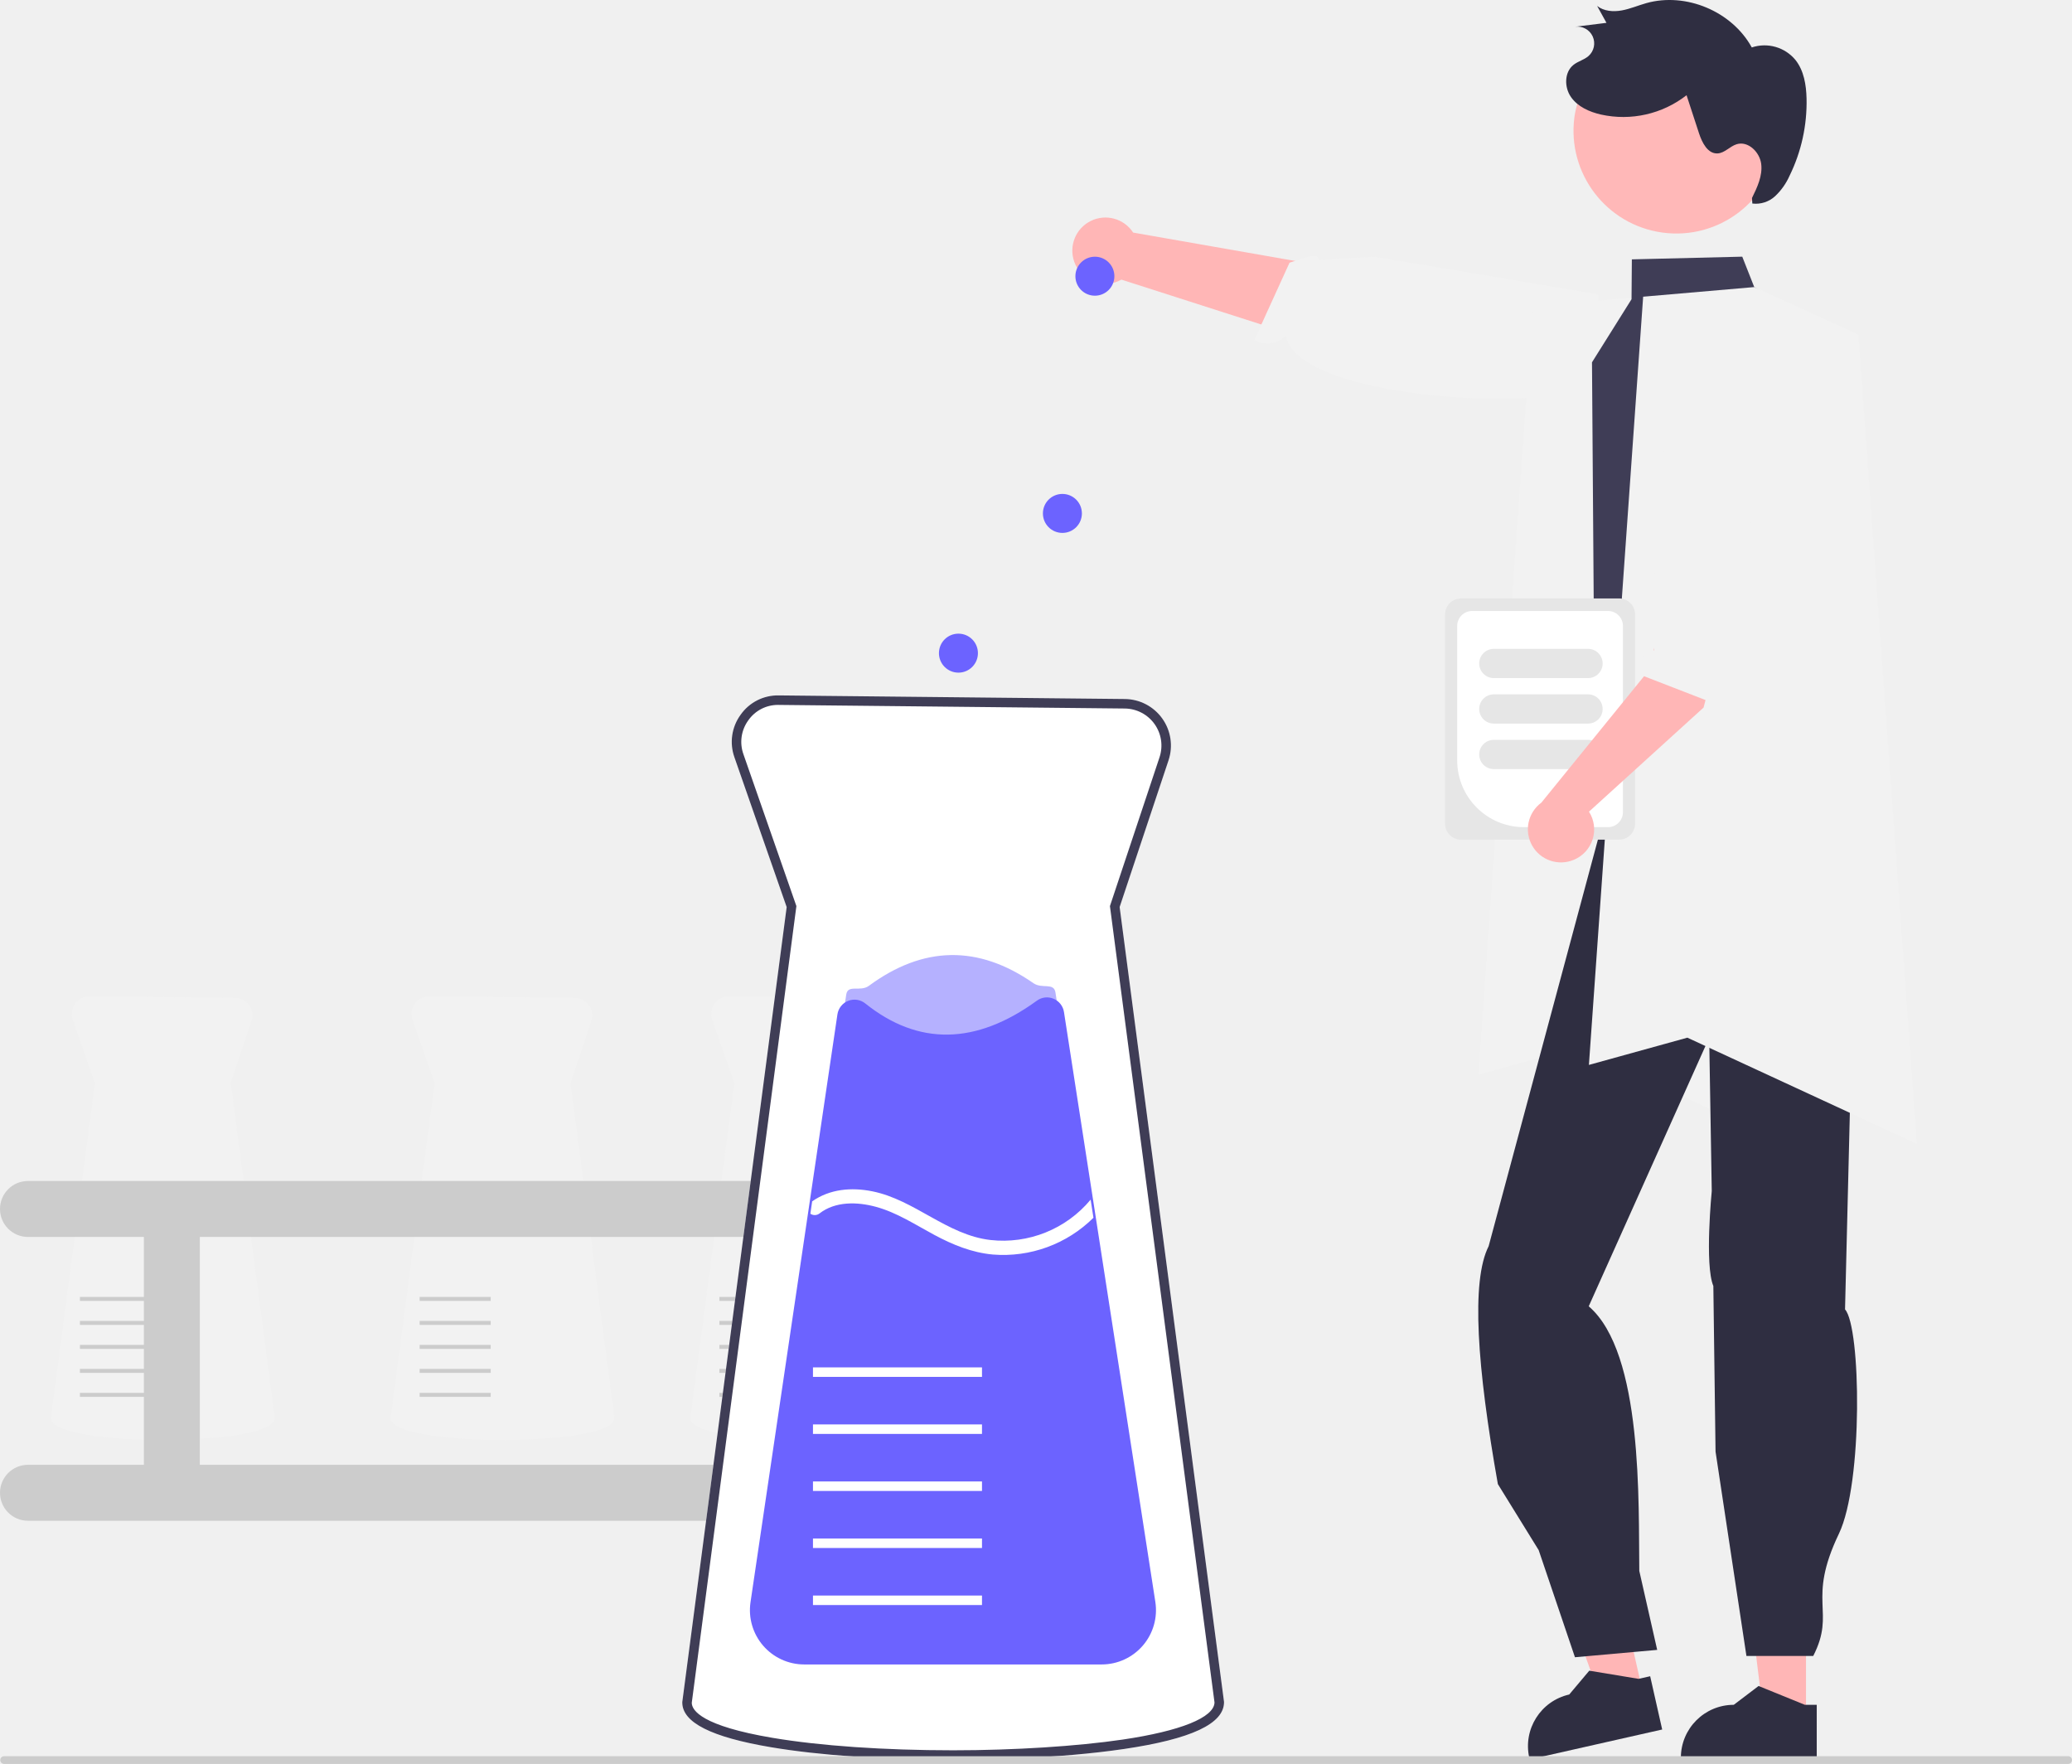
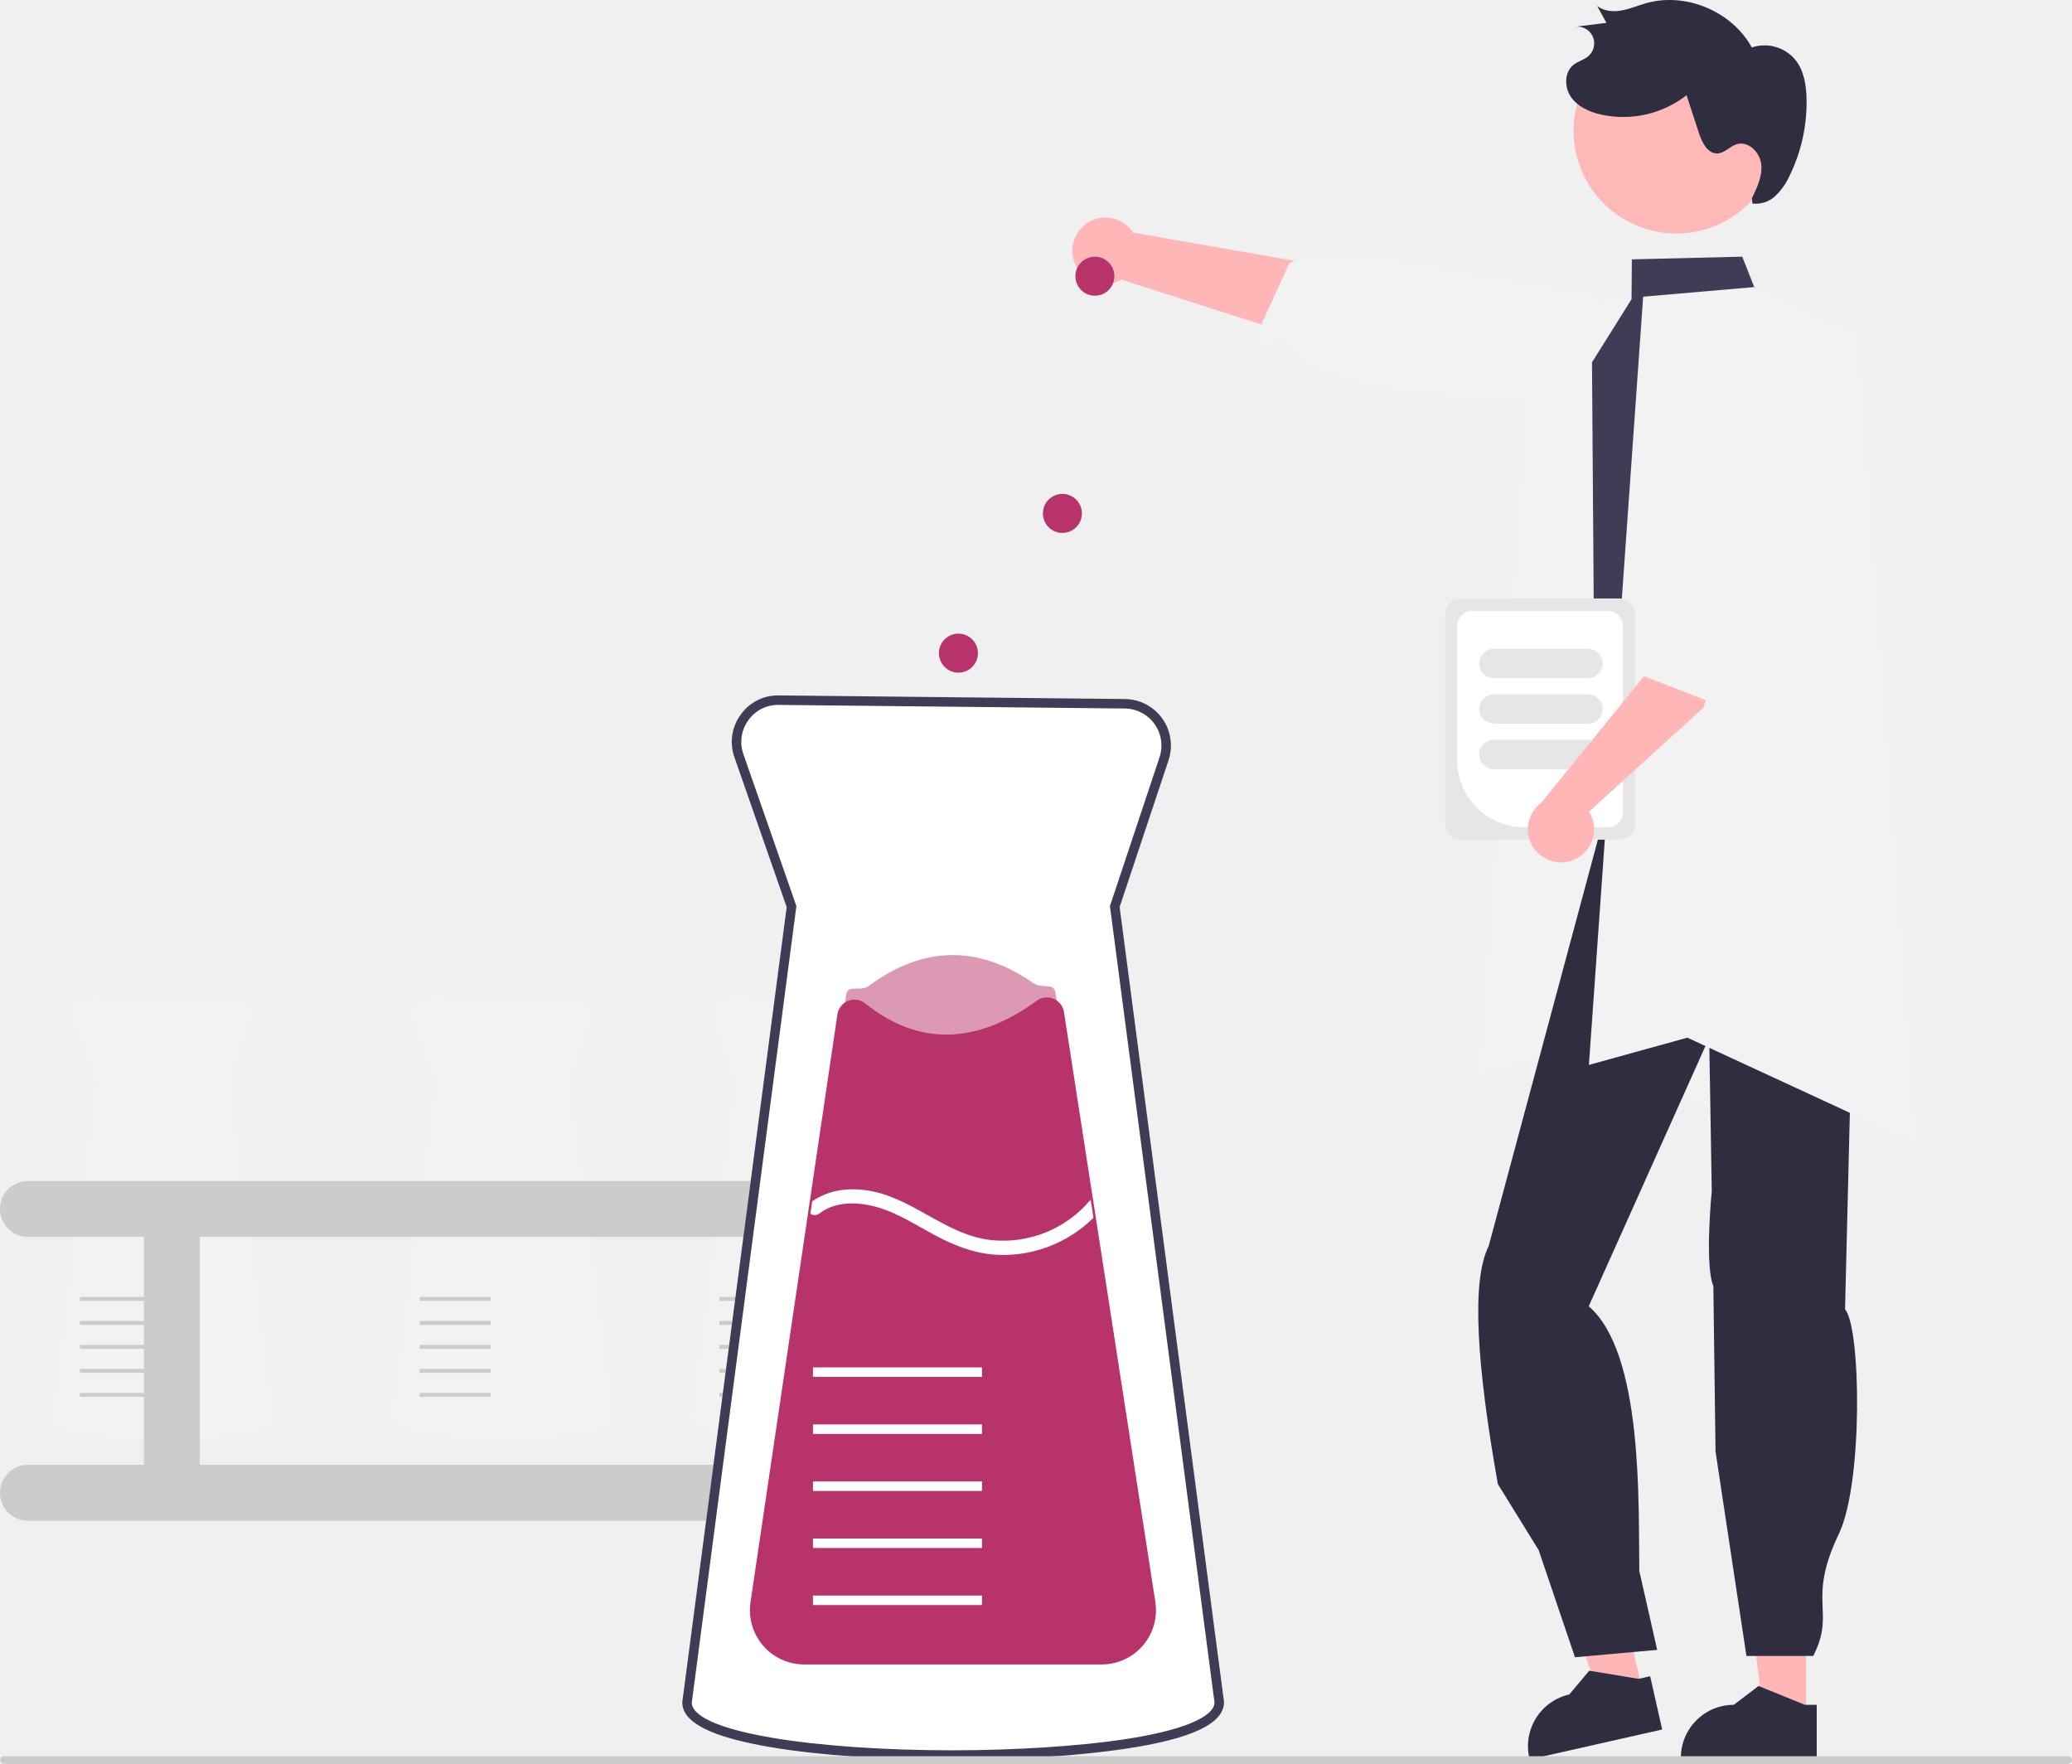
<svg xmlns="http://www.w3.org/2000/svg" data-name="Layer 1" width="637.748" height="542.828" viewBox="0 0 637.748 542.828">
  <path d="M611.767,259.126A10.132,10.132,0,0,0,626.293,264.637l87.876,28.188,29.084-22.818L629.904,250.16a10.187,10.187,0,0,0-18.138,8.966Z" transform="translate(-281.1258 -178.5859)" fill="#ffb6b6" />
  <path d="M774.531,296.795s-.796-1.953-11.311,2.296c-13.052,5.274-82.537,1.748-86.388-17.198a7.96,7.96,0,0,1-9.661,1.375l10.862-23.842c5.654-1.807,8.727-3.145,9.092-.842l17-1L772.976,269.175l1.903,23.766Z" transform="translate(-281.1258 -178.5859)" fill="#f2f2f2" />
  <polygon points="471.753 94.306 505.945 91.346 538 105.999 556 354.999 485.362 322.331 455.055 330.716 471.753 94.306" fill="#f2f2f2" />
  <polygon points="555.874 528.874 542.905 528.873 536.735 478.848 555.876 478.849 555.874 528.874" fill="#ffb6b6" />
  <path d="M840.307,720.031l-41.819-.002v-.529a16.278,16.278,0,0,1,16.277-16.277h.001l7.639-5.795,14.252,5.796,3.651 0Z" transform="translate(-281.1258 -178.5859)" fill="#2f2e41" />
  <polygon points="505.615 520.701 492.964 523.557 475.926 476.12 494.598 471.904 505.615 520.701" fill="#ffb6b6" />
  <path d="M792.736,710.821l-40.792,9.21-.117-.516A16.278,16.278,0,0,1,764.12,700.053l.001-0,6.175-7.335,15.179,2.514,3.561-.804Z" transform="translate(-281.1258 -178.5859)" fill="#2f2e41" />
  <path d="M853.426,401.633c6.081,18.339,5.438,38.246-1.462,59.612l-2.949,120.293c4.876,5.366,5.621,53.38-1.889,69.047-10.03,20.921-.806,23.718-7.896,37.598H818.665l-9.505-62.881-.677-50.969c-2.731-6.467-.489-29.225-.489-29.225L807.205,497.917,770.126,580.585c16.799,14.379,15.287,60.826,15.564,81.427l5.508,24.309-25.31,2.263-11.169-32.967-12.558-20.315c-6.399-35.996-8.297-62.422-2.841-73.216l37.222-138.486Z" transform="translate(-281.1258 -178.5859)" fill="#2f2e41" />
  <path d="M856.061,395.512l-3.39-6.78c-4.15-25.71-8.25-49.69-2.68-71.26.35-18.83-5.47-36.52-21.63-46.18l-7.29-4.36-3.69-9.36-33.98.83-.1,12.27-12.17,19.41v.08l.76,105.62,3.36,10.9-5.07,12.68,2.69,8.09,66.99-10.71,7.79-1.25a13.918,13.918,0,0,0,2.59-1.13,14.232,14.232,0,0,0,6.22-6.95c.07-.17.13-.33.19-.5a13.934,13.934,0,0,0,.9-4.3A14.303,14.303,0,0,0,856.061,395.512Z" transform="translate(-281.1258 -178.5859)" fill="#3f3d56" />
  <path d="M857.551,402.612a13.934,13.934,0,0,1-.9,4.3l-6.41,7.45a13.918,13.918,0,0,1-2.59,1.13l-7.79,1.25,11.27-21.19-24.77-54.23Z" transform="translate(-281.1258 -178.5859)" opacity="0.2" />
  <path d="M331.253,621.713a148.84,148.84,0,0,1-23.52-1.628c-7.248-1.226-10.924-2.967-10.924-5.176l.003-.04L310.334,511.919l-6.81-19.522a5.409,5.409,0,0,1,5.163-7.19l44.784.466a5.409,5.409,0,0,1,5.075,7.119l-6.375,19.124,13.522,102.953C365.697,620.281,344.046,621.713,331.253,621.713Z" transform="translate(-281.1258 -178.5859)" fill="#f2f2f2" />
  <rect x="24.602" y="428.635" width="21.876" height="1.23" fill="#ccc" />
  <rect x="24.602" y="421.254" width="21.876" height="1.23" fill="#ccc" />
  <rect x="24.602" y="413.874" width="21.876" height="1.23" fill="#ccc" />
  <rect x="24.602" y="406.493" width="21.876" height="1.23" fill="#ccc" />
  <rect x="24.602" y="399.112" width="21.876" height="1.23" fill="#ccc" />
  <path d="M528.073,621.713a148.84,148.84,0,0,1-23.52-1.628c-7.248-1.226-10.924-2.967-10.924-5.176l.003-.04L507.154,511.919l-6.81-19.522a5.409,5.409,0,0,1,5.163-7.19l44.784.466a5.409,5.409,0,0,1,5.075,7.119l-6.375,19.124,13.522,102.953C562.516,620.281,540.865,621.713,528.073,621.713Z" transform="translate(-281.1258 -178.5859)" fill="#f2f2f2" />
  <rect x="221.422" y="428.635" width="21.876" height="1.23" fill="#ccc" />
  <rect x="221.422" y="421.254" width="21.876" height="1.23" fill="#ccc" />
  <rect x="221.422" y="413.874" width="21.876" height="1.23" fill="#ccc" />
  <rect x="221.422" y="406.493" width="21.876" height="1.23" fill="#ccc" />
  <rect x="221.422" y="399.112" width="21.876" height="1.23" fill="#ccc" />
  <path d="M435.814,621.713a148.84,148.84,0,0,1-23.52-1.628c-7.248-1.226-10.924-2.967-10.924-5.176l.003-.04L414.895,511.919l-6.81-19.522a5.409,5.409,0,0,1,5.163-7.19l44.784.466a5.409,5.409,0,0,1,5.075,7.119l-6.375,19.124,13.522,102.953C470.257,620.281,448.606,621.713,435.814,621.713Z" transform="translate(-281.1258 -178.5859)" fill="#f2f2f2" />
  <rect x="129.163" y="428.635" width="21.876" height="1.23" fill="#ccc" />
  <rect x="129.163" y="421.254" width="21.876" height="1.23" fill="#ccc" />
  <rect x="129.163" y="413.874" width="21.876" height="1.23" fill="#ccc" />
  <rect x="129.163" y="406.493" width="21.876" height="1.23" fill="#ccc" />
  <rect x="129.163" y="399.112" width="21.876" height="1.23" fill="#ccc" />
  <path d="M581.275,629.363H539.451V559.246h41.824a8.611,8.611,0,0,0,0-17.222H289.737a8.611,8.611,0,0,0,0,17.222h35.674v70.117H289.737a8.611,8.611,0,0,0,0,17.222H581.275a8.611,8.611,0,1,0,0-17.222Zm-238.644,0V559.246h179.598v70.117Z" transform="translate(-281.1258 -178.5859)" fill="#ccc" />
  <path d="M574.502,720.147c-21.392,0-41.344-1.383-56.178-3.892-18.3-3.095-27.197-7.594-27.197-13.751l.01-.194,32.12-244.578L507.177,411.632a14.157,14.157,0,0,1,1.891-13.075,13.998,13.998,0,0,1,11.802-5.968L627.357,393.698A14.325,14.325,0,0,1,640.798,412.553l-15.053,45.161,32.126,244.6v.094c.004,6.639-10.068,11.353-30.79,14.411C606.723,719.823,583.529,720.147,574.502,720.147Z" transform="translate(-281.1258 -178.5859)" fill="#fff" />
  <path d="M574.502,720.147c-21.392,0-41.344-1.383-56.178-3.892-18.3-3.095-27.197-7.594-27.197-13.751l.01-.194,32.12-244.578L507.177,411.632a14.157,14.157,0,0,1,1.891-13.075,13.998,13.998,0,0,1,11.802-5.968L627.357,393.698A14.325,14.325,0,0,1,640.798,412.553l-15.053,45.161,32.126,244.6v.094c.004,6.639-10.068,11.353-30.79,14.411C606.723,719.823,583.529,720.147,574.502,720.147ZM520.575,395.511a11.127,11.127,0,0,0-9.131,4.752,11.263,11.263,0,0,0-1.504,10.404l16.31,46.755-.045.344L494.048,702.599c.006,2.398,3.223,7.128,24.765,10.77,14.678,2.484,34.455,3.852,55.689,3.852,18.665,0,38.16-1.233,52.15-3.297,17.872-2.637,28.167-6.799,28.291-11.429L622.756,457.428l15.266-45.8a11.4,11.4,0,0,0-10.695-15.004l-106.504-1.109C520.74,395.512,520.657,395.511,520.575,395.511Z" transform="translate(-281.1258 -178.5859)" fill="#3f3d56" />
-   <path d="M635.205,672.578H513.8l19.245-130.138.524-3.587,8.018-54.177c.489-3.305,4.294-.738,6.984-2.719,16.702-12.3,33.604-12.656,50.653-.801,2.635,1.832,6.276-.312,6.767,2.86l8.423,54.341.814,5.256Z" transform="translate(-281.1258 -178.5859)" fill="#6c63ff" opacity="0.5" />
-   <path d="M620.221,690.802H528.654A16.706,16.706,0,0,1,512.128,671.651l26.753-180.909a5.309,5.309,0,0,1,8.586-3.347c16.305,13.062,34.075,12.767,52.816-.87a5.212,5.212,0,0,1,5.102-.594,5.298,5.298,0,0,1,3.226,4.107l28.12,181.5a16.707,16.707,0,0,1-16.51,19.264Z" transform="translate(-281.1258 -178.5859)" fill="#6c63ff" />
+   <path d="M635.205,672.578H513.8l19.245-130.138.524-3.587,8.018-54.177c.489-3.305,4.294-.738,6.984-2.719,16.702-12.3,33.604-12.656,50.653-.801,2.635,1.832,6.276-.312,6.767,2.86l8.423,54.341.814,5.256Z" transform="translate(-281.1258 -178.5859)" fill="#b8336a" opacity="0.5" />
+   <path d="M620.221,690.802H528.654A16.706,16.706,0,0,1,512.128,671.651l26.753-180.909a5.309,5.309,0,0,1,8.586-3.347c16.305,13.062,34.075,12.767,52.816-.87a5.212,5.212,0,0,1,5.102-.594,5.298,5.298,0,0,1,3.226,4.107l28.12,181.5a16.707,16.707,0,0,1-16.51,19.264Z" transform="translate(-281.1258 -178.5859)" fill="#b8336a" />
  <rect x="250.227" y="491.007" width="52.024" height="2.925" fill="#fff" />
  <rect x="250.227" y="473.454" width="52.024" height="2.925" fill="#fff" />
  <rect x="250.227" y="455.902" width="52.024" height="2.925" fill="#fff" />
  <rect x="250.227" y="438.349" width="52.024" height="2.925" fill="#fff" />
  <rect x="250.227" y="420.796" width="52.024" height="2.925" fill="#fff" />
  <path d="M617.682,553.336a39.42,39.42,0,0,1-30.936,11.321c-6.465-.585-12.36-2.999-18.035-6.041-5.865-3.145-11.541-6.904-18.035-8.659-5.69-1.536-12.433-1.741-17.319,2.062a2.374,2.374,0,0,1-2.808.073l.556-3.803c5.441-3.803,12.053-4.388,18.533-3.086,13.047,2.633,22.95,13.428,36.319,14.978A35.034,35.034,0,0,0,616.804,547.778l.015-.015Z" transform="translate(-281.1258 -178.5859)" fill="#fff" />
  <path d="M918.874,720.224a1.186,1.186,0,0,1-1.19,1.19h-635.29a1.19,1.19,0,0,1,0-2.38h635.29A1.187,1.187,0,0,1,918.874,720.224Z" transform="translate(-281.1258 -178.5859)" fill="#ccc" />
  <polygon points="505.753 91.306 539.945 88.346 572 102.999 590 351.999 519.362 319.331 489.055 327.716 505.753 91.306" fill="#f2f2f2" />
-   <circle cx="337" cy="84.999" r="6" fill="#6c63ff" />
-   <circle cx="327" cy="157.999" r="6" fill="#6c63ff" />
-   <circle cx="295" cy="200.999" r="6" fill="#6c63ff" />
+   <circle cx="337" cy="84.999" r="6" fill="#b8336a" />
+   <circle cx="327" cy="157.999" r="6" fill="#b8336a" />
+   <circle cx="295" cy="200.999" r="6" fill="#b8336a" />
  <path d="M725.911,432.072V367.663a4.923,4.923,0,0,1,4.917-4.917H779.472a4.923,4.923,0,0,1,4.917,4.917v64.409a4.923,4.923,0,0,1-4.917,4.917H730.829A4.923,4.923,0,0,1,725.911,432.072Z" transform="translate(-281.1258 -178.5859)" fill="#e6e6e6" />
  <path d="M729.643,412.618V371.21a4.61,4.61,0,0,1,4.605-4.605h41.805a4.61,4.61,0,0,1,4.605,4.605v57.316a4.61,4.61,0,0,1-4.605,4.605H750.155A20.536,20.536,0,0,1,729.643,412.618Z" transform="translate(-281.1258 -178.5859)" fill="#fff" />
  <path d="M736.411,382.763a4.505,4.505,0,0,1,4.5-4.5h29a4.5,4.5,0,0,1,0,9h-29A4.505,4.505,0,0,1,736.411,382.763Z" transform="translate(-281.1258 -178.5859)" fill="#e6e6e6" />
  <path d="M736.411,396.763a4.505,4.505,0,0,1,4.5-4.5h29a4.5,4.5,0,0,1,0,9h-29A4.505,4.505,0,0,1,736.411,396.763Z" transform="translate(-281.1258 -178.5859)" fill="#e6e6e6" />
  <path d="M736.411,410.763a4.505,4.505,0,0,1,4.5-4.5h29a4.5,4.5,0,0,1,0,9h-29A4.505,4.505,0,0,1,736.411,410.763Z" transform="translate(-281.1258 -178.5859)" fill="#e6e6e6" />
  <path d="M765.538,443.184a10.132,10.132,0,0,0,4.669-14.819l35.27-32.04,12.373-47.862-21.959-1.827-6.713,37.558-33.632,41.397a10.187,10.187,0,0,0,9.992,17.593Z" transform="translate(-281.1258 -178.5859)" fill="#ffb6b6" />
  <path d="M821.234,305.24s5.352.079,2.941,11.161c-1.93,8.872-9.252,58.797-15.096,69.966a7.96,7.96,0,0,1,1.928,9.566l-24.426-9.476c-2.129-5.541,1.441-7.264,3.719-7.761l-.447-17.381,3.502-44.304,24.011-11.897Z" transform="translate(-281.1258 -178.5859)" fill="#f2f2f2" />
  <path d="M828.428,223.222a31.647,31.647,0,0,1-62.715-8.536l.061-.449a31.647,31.647,0,0,1,62.644,8.983Z" transform="translate(-281.1258 -178.5859)" fill="#ffb8b8" />
  <path d="M820.374,239.522c1.625-3.301,3.295-6.846,2.838-10.497s-4.037-7.141-7.553-6.056c-2.102.649-3.692,2.725-5.889,2.831-3.024.146-4.758-3.315-5.699-6.192l-3.833-11.719a31.708,31.708,0,0,1-26.335,5.951c-3.559-.814-7.155-2.4-9.243-5.396s-2.075-7.641.788-9.906c1.404-1.111,3.273-1.532,4.615-2.718a5.171,5.171,0,0,0-4.129-8.999l9.652-1.206-2.876-5.201c2.072,1.634,4.956,1.853,7.553,1.386s5.043-1.537,7.583-2.25c12.196-3.423,26.37,2.529,32.466,13.633a12.356,12.356,0,0,1,13.472,3.89c2.584,3.279,3.287,7.656,3.387,11.83a51.324,51.324,0,0,1-5.232,23.775,19.477,19.477,0,0,1-4.395,6.235,8.797,8.797,0,0,1-7.061,2.309" transform="translate(-281.1258 -178.5859)" fill="#2f2e41" />
</svg>
